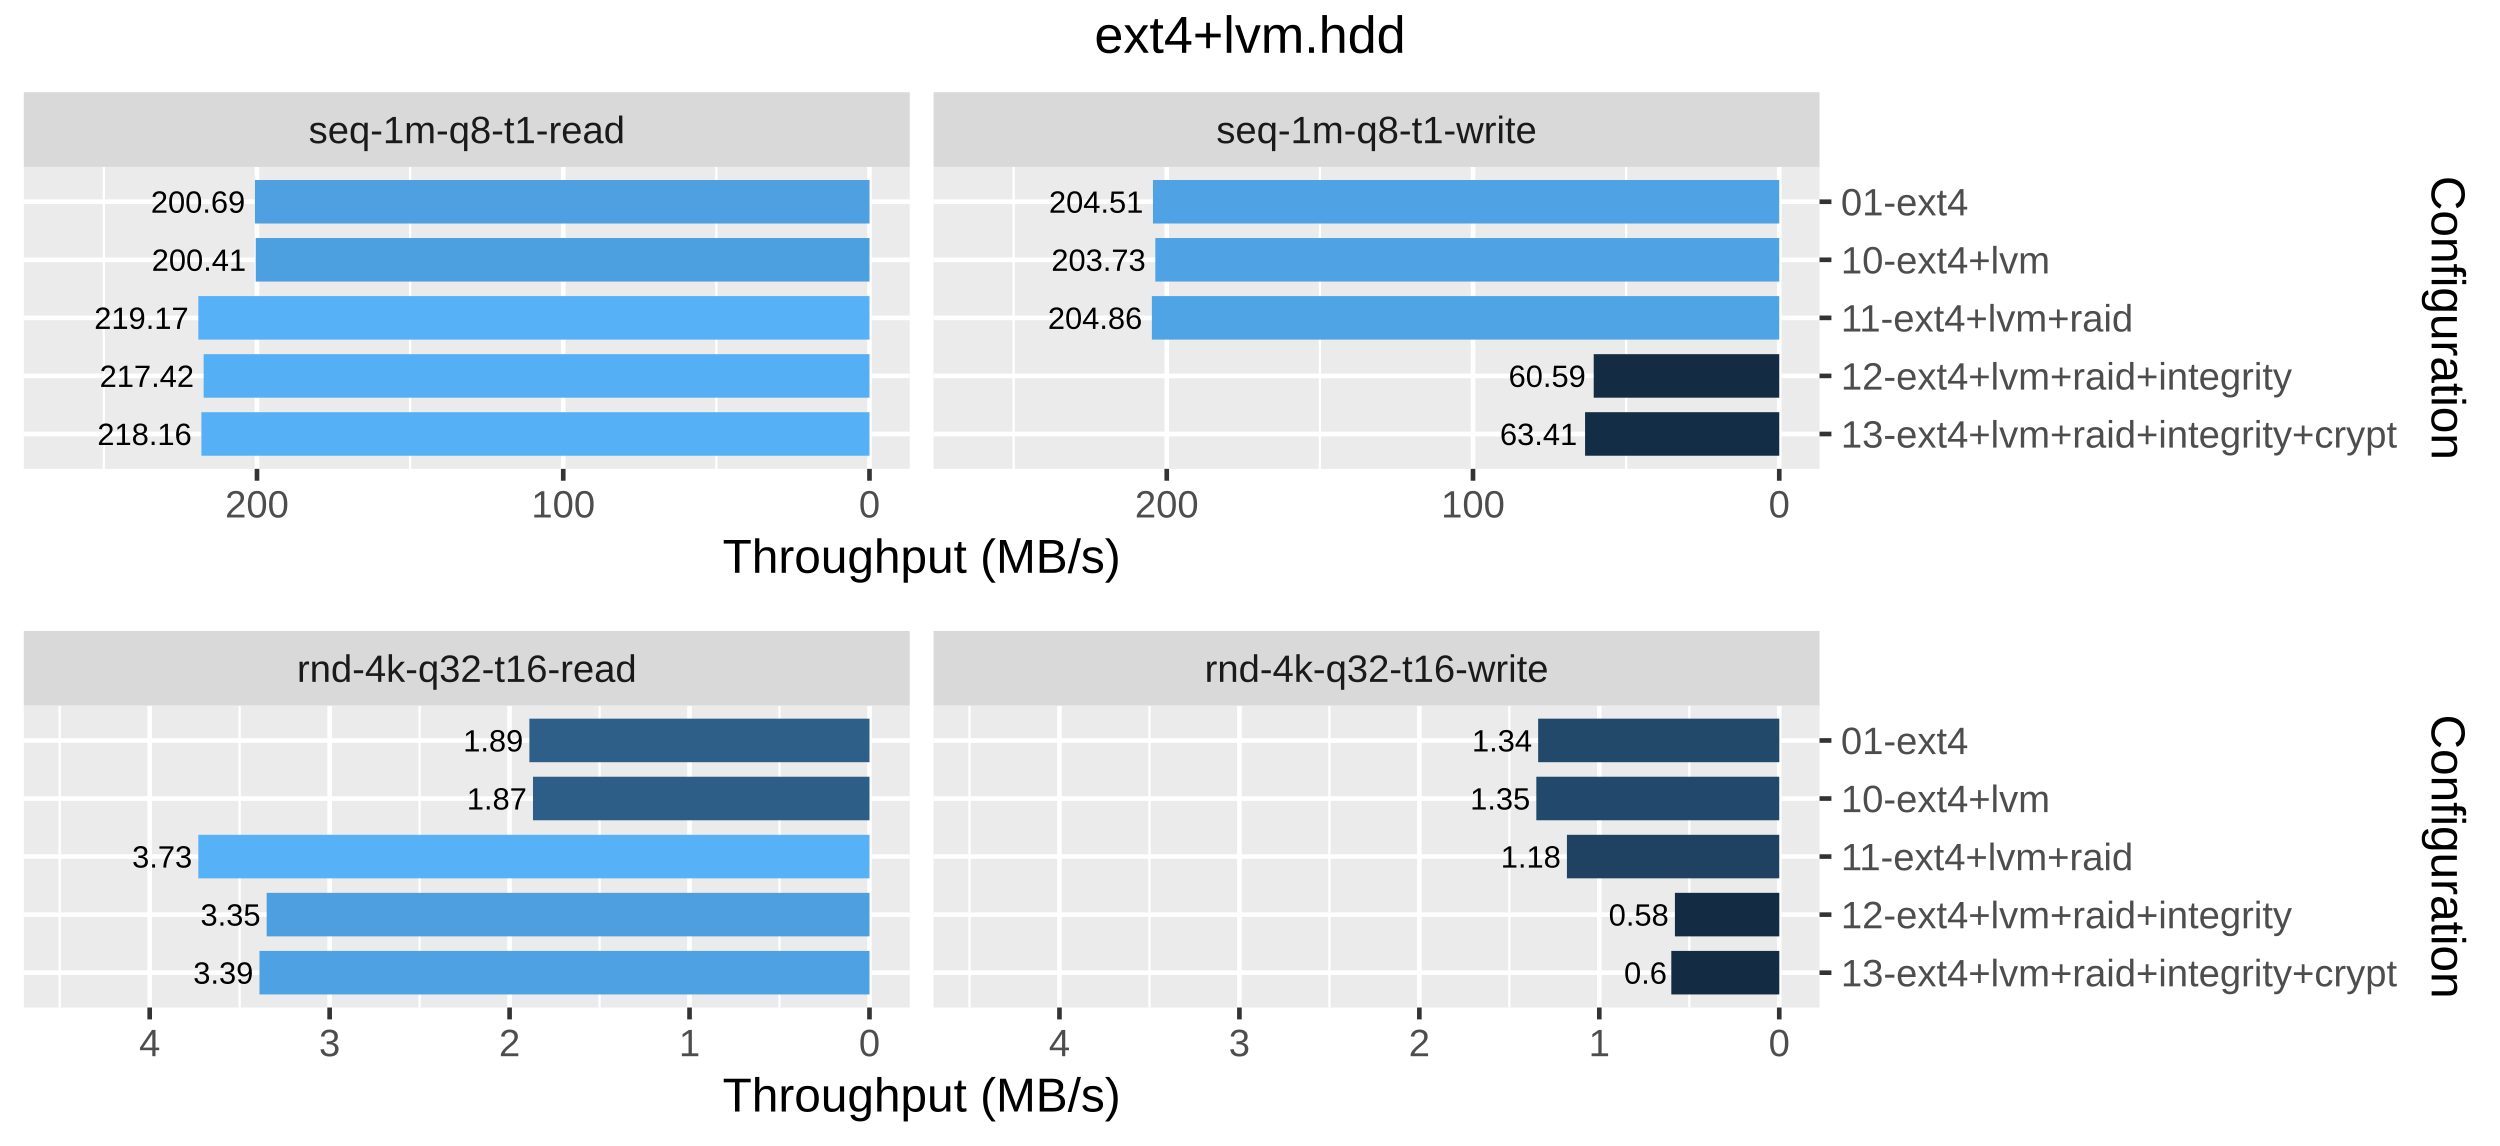
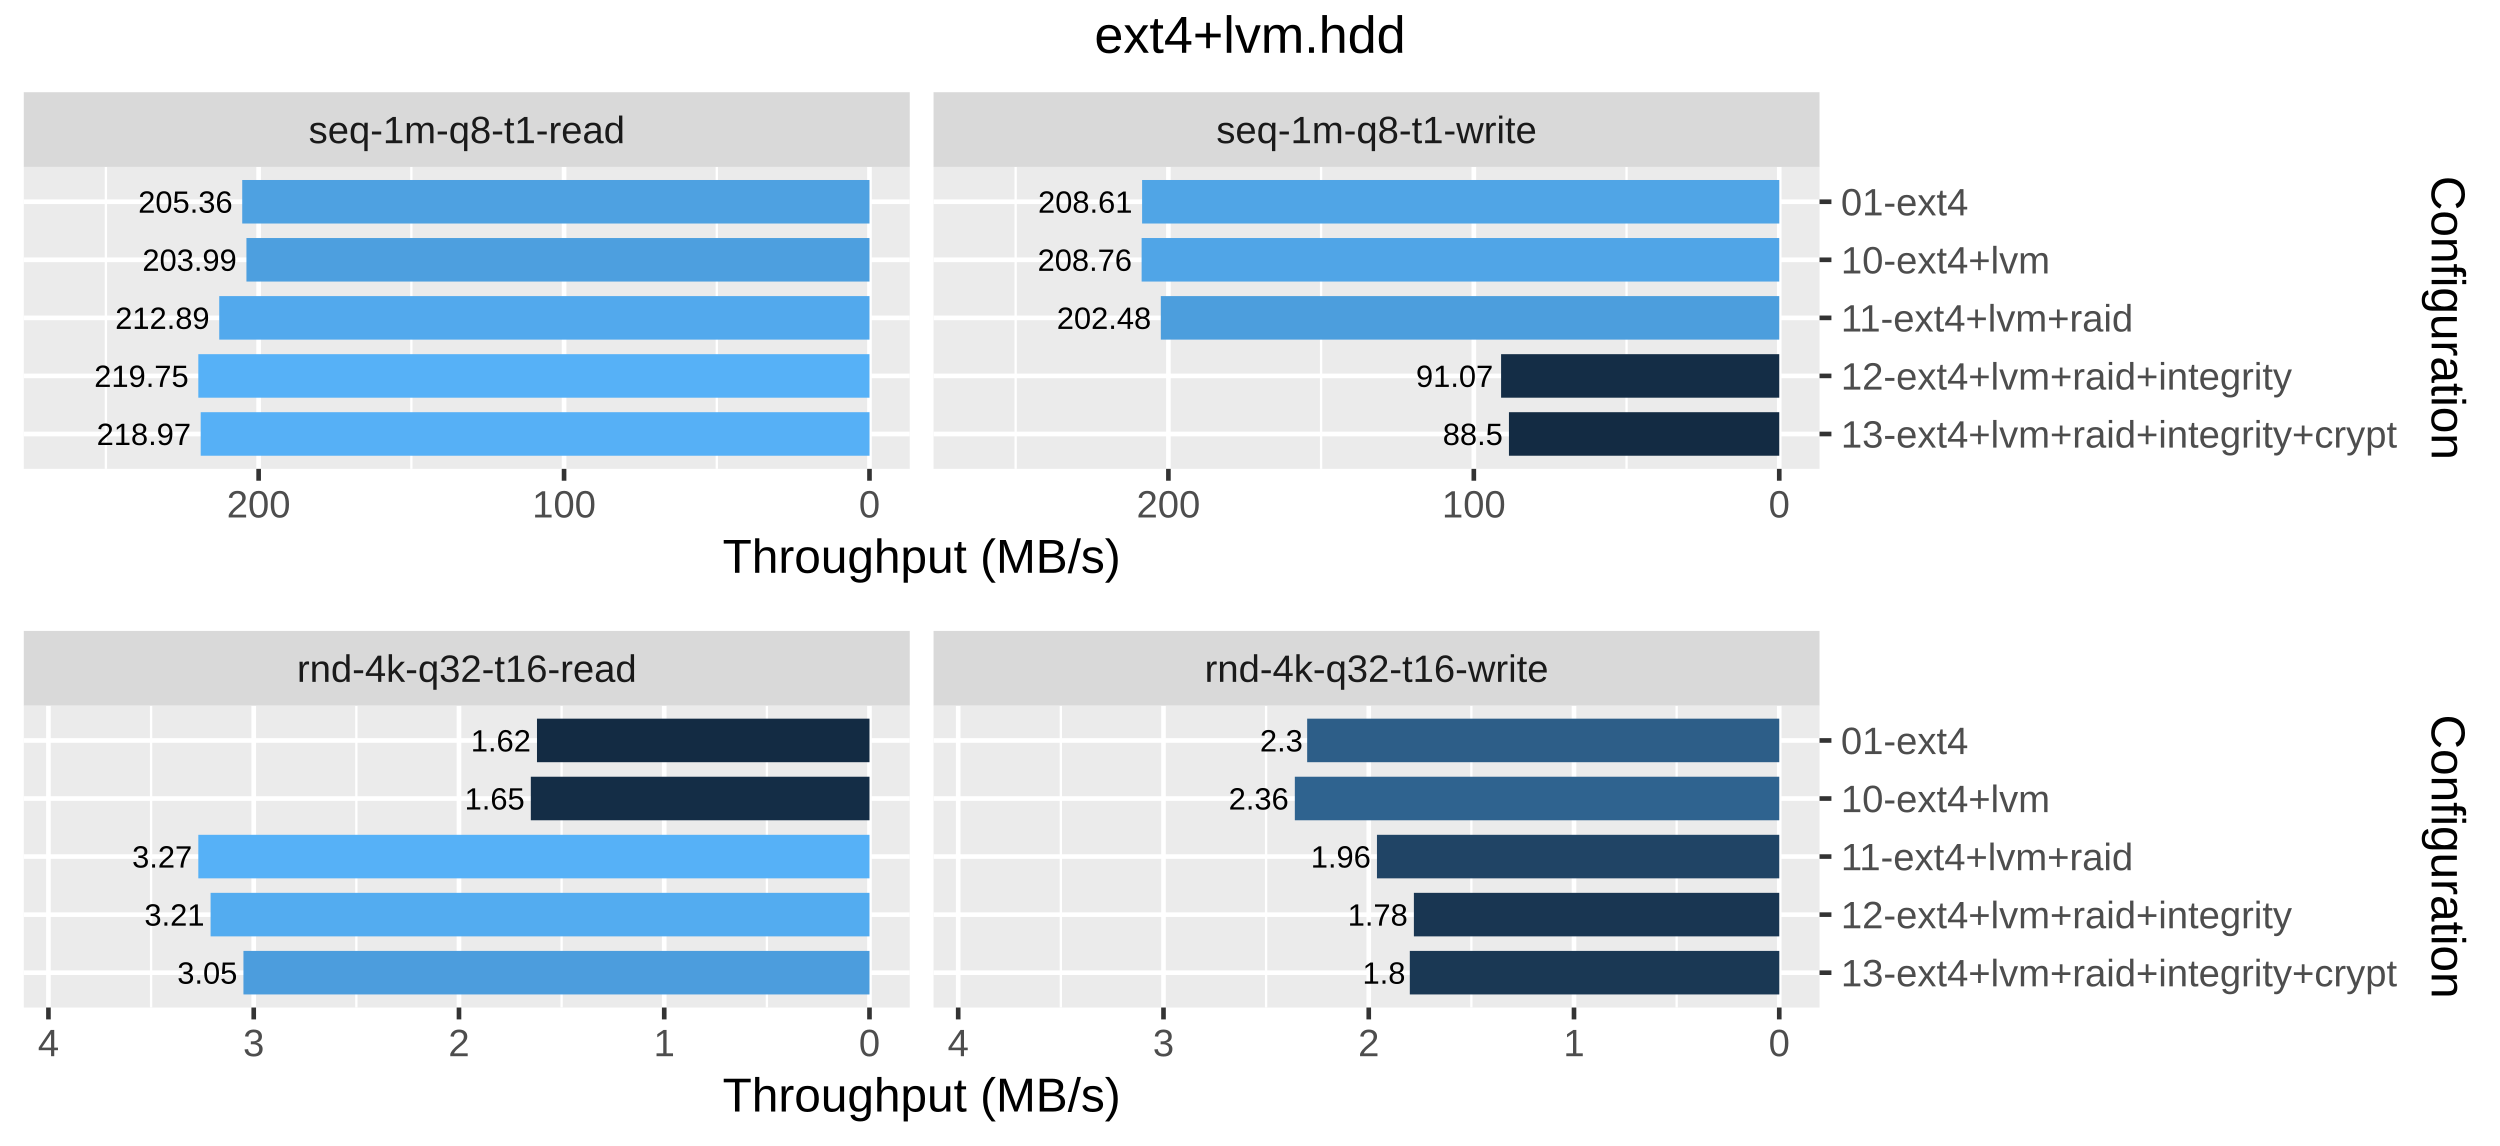
<svg xmlns="http://www.w3.org/2000/svg" class="svglite" width="576.00pt" height="264.00pt" viewBox="0 0 576.00 264.00">
  <defs>
    <style type="text/css">
    .svglite line, .svglite polyline, .svglite polygon, .svglite path, .svglite rect, .svglite circle {
      fill: none;
      stroke: #000000;
      stroke-linecap: round;
      stroke-linejoin: round;
      stroke-miterlimit: 10.00;
    }
    .svglite text {
      white-space: pre;
    }
  </style>
  </defs>
  <rect width="100%" height="100%" style="stroke: none; fill: #FFFFFF;" />
  <defs>
    <clipPath id="cpMC4wMHw1NzYuMDB8MC4wMHwyNjQuMDA=">
      <rect x="0.00" y="0.00" width="576.00" height="264.00" />
    </clipPath>
  </defs>
  <g clip-path="url(#cpMC4wMHw1NzYuMDB8MC4wMHwyNjQuMDA=)">
</g>
  <defs>
    <clipPath id="cpMC4wMHw1NzYuMDB8MTUuNzd8MTM5Ljg4">
      <rect x="0.00" y="15.77" width="576.00" height="124.12" />
    </clipPath>
  </defs>
  <g clip-path="url(#cpMC4wMHw1NzYuMDB8MTUuNzd8MTM5Ljg4)">
    <rect x="0.00" y="15.77" width="576.00" height="124.12" style="stroke-width: 1.07; stroke: #FFFFFF; fill: #FFFFFF;" />
  </g>
  <g clip-path="url(#cpMC4wMHw1NzYuMDB8MC4wMHwyNjQuMDA=)">
</g>
  <defs>
    <clipPath id="cpNS40OHwyMDkuNjF8MzguNDZ8MTA4LjAy">
      <rect x="5.48" y="38.46" width="204.13" height="69.56" />
    </clipPath>
  </defs>
  <g clip-path="url(#cpNS40OHwyMDkuNjF8MzguNDZ8MTA4LjAy)">
    <rect x="5.48" y="38.46" width="204.13" height="69.56" style="stroke-width: 1.07; stroke: none; fill: #EBEBEB;" />
-     <polyline points="165.05,108.02 165.05,38.46 " style="stroke-width: 0.53; stroke: #FFFFFF; stroke-linecap: butt;" />
-     <polyline points="94.49,108.02 94.49,38.46 " style="stroke-width: 0.53; stroke: #FFFFFF; stroke-linecap: butt;" />
-     <polyline points="23.93,108.02 23.93,38.46 " style="stroke-width: 0.53; stroke: #FFFFFF; stroke-linecap: butt;" />
+     <polyline points="165.15,108.02 165.15,38.46 " style="stroke-width: 0.53; stroke: #FFFFFF; stroke-linecap: butt;" />
+     <polyline points="94.77,108.02 94.77,38.46 " style="stroke-width: 0.53; stroke: #FFFFFF; stroke-linecap: butt;" />
+     <polyline points="24.40,108.02 24.40,38.46 " style="stroke-width: 0.53; stroke: #FFFFFF; stroke-linecap: butt;" />
    <polyline points="5.48,99.99 209.61,99.99 " style="stroke-width: 1.07; stroke: #FFFFFF; stroke-linecap: butt;" />
    <polyline points="5.48,86.61 209.61,86.61 " style="stroke-width: 1.07; stroke: #FFFFFF; stroke-linecap: butt;" />
    <polyline points="5.48,73.24 209.61,73.24 " style="stroke-width: 1.07; stroke: #FFFFFF; stroke-linecap: butt;" />
    <polyline points="5.48,59.86 209.61,59.86 " style="stroke-width: 1.07; stroke: #FFFFFF; stroke-linecap: butt;" />
    <polyline points="5.48,46.48 209.61,46.48 " style="stroke-width: 1.07; stroke: #FFFFFF; stroke-linecap: butt;" />
    <polyline points="200.33,108.02 200.33,38.46 " style="stroke-width: 1.07; stroke: #FFFFFF; stroke-linecap: butt;" />
-     <polyline points="129.77,108.02 129.77,38.46 " style="stroke-width: 1.07; stroke: #FFFFFF; stroke-linecap: butt;" />
-     <polyline points="59.21,108.02 59.21,38.46 " style="stroke-width: 1.07; stroke: #FFFFFF; stroke-linecap: butt;" />
-     <rect x="58.73" y="41.47" width="141.61" height="10.03" style="stroke-width: 1.07; stroke: none; stroke-linecap: butt; stroke-linejoin: miter; fill: #4EA0E0;" />
-     <rect x="58.92" y="54.84" width="141.41" height="10.03" style="stroke-width: 1.07; stroke: none; stroke-linecap: butt; stroke-linejoin: miter; fill: #4DA0E0;" />
-     <rect x="45.69" y="68.22" width="154.64" height="10.03" style="stroke-width: 1.07; stroke: none; stroke-linecap: butt; stroke-linejoin: miter; fill: #56B1F7;" />
-     <rect x="46.92" y="81.60" width="153.41" height="10.03" style="stroke-width: 1.07; stroke: none; stroke-linecap: butt; stroke-linejoin: miter; fill: #55AFF5;" />
-     <rect x="46.40" y="94.97" width="153.93" height="10.03" style="stroke-width: 1.07; stroke: none; stroke-linecap: butt; stroke-linejoin: miter; fill: #56B0F6;" />
-     <text x="56.50" y="49.02" text-anchor="end" style="font-size: 7.11px; font-family: &quot;Liberation Sans&quot;;" textLength="22.25px" lengthAdjust="spacingAndGlyphs">200.69</text>
-     <text x="56.70" y="62.40" text-anchor="end" style="font-size: 7.11px; font-family: &quot;Liberation Sans&quot;;" textLength="22.25px" lengthAdjust="spacingAndGlyphs">200.41</text>
-     <text x="43.46" y="75.78" text-anchor="end" style="font-size: 7.11px; font-family: &quot;Liberation Sans&quot;;" textLength="22.25px" lengthAdjust="spacingAndGlyphs">219.17</text>
-     <text x="44.70" y="89.15" text-anchor="end" style="font-size: 7.11px; font-family: &quot;Liberation Sans&quot;;" textLength="22.25px" lengthAdjust="spacingAndGlyphs">217.42</text>
-     <text x="44.17" y="102.53" text-anchor="end" style="font-size: 7.11px; font-family: &quot;Liberation Sans&quot;;" textLength="22.25px" lengthAdjust="spacingAndGlyphs">218.16</text>
+     <polyline points="129.96,108.02 129.96,38.46 " style="stroke-width: 1.07; stroke: #FFFFFF; stroke-linecap: butt;" />
+     <polyline points="59.59,108.02 59.59,38.46 " style="stroke-width: 1.07; stroke: #FFFFFF; stroke-linecap: butt;" />
+     <rect x="55.81" y="41.47" width="144.52" height="10.03" style="stroke-width: 1.07; stroke: none; stroke-linecap: butt; stroke-linejoin: miter; fill: #4EA1E1;" />
+     <rect x="56.78" y="54.84" width="143.55" height="10.03" style="stroke-width: 1.07; stroke: none; stroke-linecap: butt; stroke-linejoin: miter; fill: #4D9FDF;" />
+     <rect x="50.51" y="68.22" width="149.82" height="10.03" style="stroke-width: 1.07; stroke: none; stroke-linecap: butt; stroke-linejoin: miter; fill: #52A9ED;" />
+     <rect x="45.69" y="81.60" width="154.64" height="10.03" style="stroke-width: 1.07; stroke: none; stroke-linecap: butt; stroke-linejoin: miter; fill: #56B1F7;" />
+     <rect x="46.24" y="94.97" width="154.10" height="10.03" style="stroke-width: 1.07; stroke: none; stroke-linecap: butt; stroke-linejoin: miter; fill: #56B0F6;" />
+     <text x="53.59" y="49.02" text-anchor="end" style="font-size: 7.11px; font-family: &quot;Liberation Sans&quot;;" textLength="22.25px" lengthAdjust="spacingAndGlyphs">205.36</text>
+     <text x="54.55" y="62.40" text-anchor="end" style="font-size: 7.11px; font-family: &quot;Liberation Sans&quot;;" textLength="22.25px" lengthAdjust="spacingAndGlyphs">203.99</text>
+     <text x="48.29" y="75.78" text-anchor="end" style="font-size: 7.11px; font-family: &quot;Liberation Sans&quot;;" textLength="22.25px" lengthAdjust="spacingAndGlyphs">212.89</text>
+     <text x="43.46" y="89.15" text-anchor="end" style="font-size: 7.11px; font-family: &quot;Liberation Sans&quot;;" textLength="22.25px" lengthAdjust="spacingAndGlyphs">219.75</text>
+     <text x="44.01" y="102.53" text-anchor="end" style="font-size: 7.11px; font-family: &quot;Liberation Sans&quot;;" textLength="22.25px" lengthAdjust="spacingAndGlyphs">218.97</text>
  </g>
  <g clip-path="url(#cpMC4wMHw1NzYuMDB8MC4wMHwyNjQuMDA=)">
</g>
  <defs>
    <clipPath id="cpMjE1LjA5fDQxOS4yMnwzOC40NnwxMDguMDI=">
      <rect x="215.09" y="38.46" width="204.13" height="69.56" />
    </clipPath>
  </defs>
  <g clip-path="url(#cpMjE1LjA5fDQxOS4yMnwzOC40NnwxMDguMDI=)">
    <rect x="215.09" y="38.46" width="204.13" height="69.56" style="stroke-width: 1.07; stroke: none; fill: #EBEBEB;" />
-     <polyline points="374.66,108.02 374.66,38.46 " style="stroke-width: 0.53; stroke: #FFFFFF; stroke-linecap: butt;" />
-     <polyline points="304.10,108.02 304.10,38.46 " style="stroke-width: 0.53; stroke: #FFFFFF; stroke-linecap: butt;" />
-     <polyline points="233.54,108.02 233.54,38.46 " style="stroke-width: 0.53; stroke: #FFFFFF; stroke-linecap: butt;" />
+     <polyline points="374.76,108.02 374.76,38.46 " style="stroke-width: 0.53; stroke: #FFFFFF; stroke-linecap: butt;" />
+     <polyline points="304.38,108.02 304.38,38.46 " style="stroke-width: 0.53; stroke: #FFFFFF; stroke-linecap: butt;" />
+     <polyline points="234.01,108.02 234.01,38.46 " style="stroke-width: 0.53; stroke: #FFFFFF; stroke-linecap: butt;" />
    <polyline points="215.09,99.99 419.22,99.99 " style="stroke-width: 1.07; stroke: #FFFFFF; stroke-linecap: butt;" />
    <polyline points="215.09,86.61 419.22,86.61 " style="stroke-width: 1.07; stroke: #FFFFFF; stroke-linecap: butt;" />
    <polyline points="215.09,73.24 419.22,73.24 " style="stroke-width: 1.07; stroke: #FFFFFF; stroke-linecap: butt;" />
    <polyline points="215.09,59.86 419.22,59.86 " style="stroke-width: 1.07; stroke: #FFFFFF; stroke-linecap: butt;" />
    <polyline points="215.09,46.48 419.22,46.48 " style="stroke-width: 1.07; stroke: #FFFFFF; stroke-linecap: butt;" />
    <polyline points="409.94,108.02 409.94,38.46 " style="stroke-width: 1.07; stroke: #FFFFFF; stroke-linecap: butt;" />
-     <polyline points="339.38,108.02 339.38,38.46 " style="stroke-width: 1.07; stroke: #FFFFFF; stroke-linecap: butt;" />
-     <polyline points="268.82,108.02 268.82,38.46 " style="stroke-width: 1.07; stroke: #FFFFFF; stroke-linecap: butt;" />
-     <rect x="265.64" y="41.47" width="144.30" height="10.03" style="stroke-width: 1.07; stroke: none; stroke-linecap: butt; stroke-linejoin: miter; fill: #4FA3E5;" />
-     <rect x="266.19" y="54.84" width="143.75" height="10.03" style="stroke-width: 1.07; stroke: none; stroke-linecap: butt; stroke-linejoin: miter; fill: #4FA3E4;" />
-     <rect x="265.39" y="68.22" width="144.55" height="10.03" style="stroke-width: 1.07; stroke: none; stroke-linecap: butt; stroke-linejoin: miter; fill: #4FA4E5;" />
-     <rect x="367.19" y="81.60" width="42.75" height="10.03" style="stroke-width: 1.07; stroke: none; stroke-linecap: butt; stroke-linejoin: miter; fill: #132B43;" />
-     <rect x="365.20" y="94.97" width="44.74" height="10.03" style="stroke-width: 1.07; stroke: none; stroke-linecap: butt; stroke-linejoin: miter; fill: #142D46;" />
-     <text x="263.42" y="49.02" text-anchor="end" style="font-size: 7.11px; font-family: &quot;Liberation Sans&quot;;" textLength="22.25px" lengthAdjust="spacingAndGlyphs">204.51</text>
-     <text x="263.97" y="62.40" text-anchor="end" style="font-size: 7.11px; font-family: &quot;Liberation Sans&quot;;" textLength="22.25px" lengthAdjust="spacingAndGlyphs">203.73</text>
-     <text x="263.17" y="75.78" text-anchor="end" style="font-size: 7.11px; font-family: &quot;Liberation Sans&quot;;" textLength="22.25px" lengthAdjust="spacingAndGlyphs">204.86</text>
-     <text x="365.37" y="89.15" text-anchor="end" style="font-size: 7.11px; font-family: &quot;Liberation Sans&quot;;" textLength="18.18px" lengthAdjust="spacingAndGlyphs">60.59</text>
-     <text x="363.38" y="102.53" text-anchor="end" style="font-size: 7.11px; font-family: &quot;Liberation Sans&quot;;" textLength="18.18px" lengthAdjust="spacingAndGlyphs">63.41</text>
+     <polyline points="339.57,108.02 339.57,38.46 " style="stroke-width: 1.07; stroke: #FFFFFF; stroke-linecap: butt;" />
+     <polyline points="269.20,108.02 269.20,38.46 " style="stroke-width: 1.07; stroke: #FFFFFF; stroke-linecap: butt;" />
+     <rect x="263.14" y="41.47" width="146.81" height="10.03" style="stroke-width: 1.07; stroke: none; stroke-linecap: butt; stroke-linejoin: miter; fill: #50A5E6;" />
+     <rect x="263.03" y="54.84" width="146.91" height="10.03" style="stroke-width: 1.07; stroke: none; stroke-linecap: butt; stroke-linejoin: miter; fill: #50A5E7;" />
+     <rect x="267.45" y="68.22" width="142.49" height="10.03" style="stroke-width: 1.07; stroke: none; stroke-linecap: butt; stroke-linejoin: miter; fill: #4C9EDD;" />
+     <rect x="345.85" y="81.60" width="64.09" height="10.03" style="stroke-width: 1.07; stroke: none; stroke-linecap: butt; stroke-linejoin: miter; fill: #142D46;" />
+     <rect x="347.66" y="94.97" width="62.28" height="10.03" style="stroke-width: 1.07; stroke: none; stroke-linecap: butt; stroke-linejoin: miter; fill: #132B43;" />
+     <text x="260.91" y="49.02" text-anchor="end" style="font-size: 7.11px; font-family: &quot;Liberation Sans&quot;;" textLength="22.25px" lengthAdjust="spacingAndGlyphs">208.61</text>
+     <text x="260.81" y="62.40" text-anchor="end" style="font-size: 7.11px; font-family: &quot;Liberation Sans&quot;;" textLength="22.25px" lengthAdjust="spacingAndGlyphs">208.76</text>
+     <text x="265.23" y="75.78" text-anchor="end" style="font-size: 7.11px; font-family: &quot;Liberation Sans&quot;;" textLength="22.25px" lengthAdjust="spacingAndGlyphs">202.48</text>
+     <text x="344.04" y="89.15" text-anchor="end" style="font-size: 7.11px; font-family: &quot;Liberation Sans&quot;;" textLength="18.18px" lengthAdjust="spacingAndGlyphs">91.07</text>
+     <text x="346.25" y="102.53" text-anchor="end" style="font-size: 7.11px; font-family: &quot;Liberation Sans&quot;;" textLength="14.11px" lengthAdjust="spacingAndGlyphs">88.5</text>
  </g>
  <g clip-path="url(#cpMC4wMHw1NzYuMDB8MC4wMHwyNjQuMDA=)">
</g>
  <defs>
    <clipPath id="cpNS40OHwyMDkuNjF8MjEuMjV8MzguNDY=">
      <rect x="5.48" y="21.25" width="204.13" height="17.21" />
    </clipPath>
  </defs>
  <g clip-path="url(#cpNS40OHwyMDkuNjF8MjEuMjV8MzguNDY=)">
    <rect x="5.48" y="21.25" width="204.13" height="17.21" style="stroke-width: 1.07; stroke: none; fill: #D9D9D9;" />
    <text x="107.55" y="32.99" text-anchor="middle" style="font-size: 8.80px;fill: #1A1A1A; font-family: &quot;Liberation Sans&quot;;" textLength="76.74px" lengthAdjust="spacingAndGlyphs">seq-1m-q8-t1-read</text>
  </g>
  <g clip-path="url(#cpMC4wMHw1NzYuMDB8MC4wMHwyNjQuMDA=)">
</g>
  <defs>
    <clipPath id="cpMjE1LjA5fDQxOS4yMnwyMS4yNXwzOC40Ng==">
      <rect x="215.09" y="21.25" width="204.13" height="17.21" />
    </clipPath>
  </defs>
  <g clip-path="url(#cpMjE1LjA5fDQxOS4yMnwyMS4yNXwzOC40Ng==)">
    <rect x="215.09" y="21.25" width="204.13" height="17.21" style="stroke-width: 1.07; stroke: none; fill: #D9D9D9;" />
    <text x="317.16" y="32.99" text-anchor="middle" style="font-size: 8.80px;fill: #1A1A1A; font-family: &quot;Liberation Sans&quot;;" textLength="78.75px" lengthAdjust="spacingAndGlyphs">seq-1m-q8-t1-write</text>
  </g>
  <g clip-path="url(#cpMC4wMHw1NzYuMDB8MC4wMHwyNjQuMDA=)">
    <polyline points="200.33,110.76 200.33,108.02 " style="stroke-width: 1.07; stroke: #333333; stroke-linecap: butt;" />
-     <polyline points="129.77,110.76 129.77,108.02 " style="stroke-width: 1.07; stroke: #333333; stroke-linecap: butt;" />
-     <polyline points="59.21,110.76 59.21,108.02 " style="stroke-width: 1.07; stroke: #333333; stroke-linecap: butt;" />
+     <polyline points="129.96,110.76 129.96,108.02 " style="stroke-width: 1.07; stroke: #333333; stroke-linecap: butt;" />
+     <polyline points="59.59,110.76 59.59,108.02 " style="stroke-width: 1.07; stroke: #333333; stroke-linecap: butt;" />
    <text x="200.33" y="119.23" text-anchor="middle" style="font-size: 8.80px;fill: #4D4D4D; font-family: &quot;Liberation Sans&quot;;" textLength="5.03px" lengthAdjust="spacingAndGlyphs">0</text>
-     <text x="129.77" y="119.23" text-anchor="middle" style="font-size: 8.80px;fill: #4D4D4D; font-family: &quot;Liberation Sans&quot;;" textLength="15.10px" lengthAdjust="spacingAndGlyphs">100</text>
-     <text x="59.21" y="119.23" text-anchor="middle" style="font-size: 8.80px;fill: #4D4D4D; font-family: &quot;Liberation Sans&quot;;" textLength="15.10px" lengthAdjust="spacingAndGlyphs">200</text>
+     <text x="129.96" y="119.23" text-anchor="middle" style="font-size: 8.80px;fill: #4D4D4D; font-family: &quot;Liberation Sans&quot;;" textLength="15.10px" lengthAdjust="spacingAndGlyphs">100</text>
+     <text x="59.59" y="119.23" text-anchor="middle" style="font-size: 8.80px;fill: #4D4D4D; font-family: &quot;Liberation Sans&quot;;" textLength="15.10px" lengthAdjust="spacingAndGlyphs">200</text>
    <polyline points="409.94,110.76 409.94,108.02 " style="stroke-width: 1.07; stroke: #333333; stroke-linecap: butt;" />
-     <polyline points="339.38,110.76 339.38,108.02 " style="stroke-width: 1.07; stroke: #333333; stroke-linecap: butt;" />
-     <polyline points="268.82,110.76 268.82,108.02 " style="stroke-width: 1.07; stroke: #333333; stroke-linecap: butt;" />
+     <polyline points="339.57,110.76 339.57,108.02 " style="stroke-width: 1.07; stroke: #333333; stroke-linecap: butt;" />
+     <polyline points="269.20,110.76 269.20,108.02 " style="stroke-width: 1.07; stroke: #333333; stroke-linecap: butt;" />
    <text x="409.94" y="119.23" text-anchor="middle" style="font-size: 8.80px;fill: #4D4D4D; font-family: &quot;Liberation Sans&quot;;" textLength="5.03px" lengthAdjust="spacingAndGlyphs">0</text>
-     <text x="339.38" y="119.23" text-anchor="middle" style="font-size: 8.80px;fill: #4D4D4D; font-family: &quot;Liberation Sans&quot;;" textLength="15.10px" lengthAdjust="spacingAndGlyphs">100</text>
-     <text x="268.82" y="119.23" text-anchor="middle" style="font-size: 8.80px;fill: #4D4D4D; font-family: &quot;Liberation Sans&quot;;" textLength="15.10px" lengthAdjust="spacingAndGlyphs">200</text>
+     <text x="339.57" y="119.23" text-anchor="middle" style="font-size: 8.80px;fill: #4D4D4D; font-family: &quot;Liberation Sans&quot;;" textLength="15.10px" lengthAdjust="spacingAndGlyphs">100</text>
+     <text x="269.20" y="119.23" text-anchor="middle" style="font-size: 8.80px;fill: #4D4D4D; font-family: &quot;Liberation Sans&quot;;" textLength="15.10px" lengthAdjust="spacingAndGlyphs">200</text>
    <polyline points="419.22,99.99 421.96,99.99 " style="stroke-width: 1.07; stroke: #333333; stroke-linecap: butt;" />
    <polyline points="419.22,86.61 421.96,86.61 " style="stroke-width: 1.07; stroke: #333333; stroke-linecap: butt;" />
    <polyline points="419.22,73.24 421.96,73.24 " style="stroke-width: 1.07; stroke: #333333; stroke-linecap: butt;" />
    <polyline points="419.22,59.86 421.96,59.86 " style="stroke-width: 1.07; stroke: #333333; stroke-linecap: butt;" />
    <polyline points="419.22,46.48 421.96,46.48 " style="stroke-width: 1.07; stroke: #333333; stroke-linecap: butt;" />
    <text x="424.15" y="103.13" style="font-size: 8.80px;fill: #4D4D4D; font-family: &quot;Liberation Sans&quot;;" textLength="137.79px" lengthAdjust="spacingAndGlyphs">13-ext4+lvm+raid+integrity+crypt</text>
    <text x="424.15" y="89.76" style="font-size: 8.80px;fill: #4D4D4D; font-family: &quot;Liberation Sans&quot;;" textLength="111.83px" lengthAdjust="spacingAndGlyphs">12-ext4+lvm+raid+integrity</text>
    <text x="424.15" y="76.38" style="font-size: 8.80px;fill: #4D4D4D; font-family: &quot;Liberation Sans&quot;;" textLength="71.99px" lengthAdjust="spacingAndGlyphs">11-ext4+lvm+raid</text>
    <text x="424.15" y="63.00" style="font-size: 8.80px;fill: #4D4D4D; font-family: &quot;Liberation Sans&quot;;" textLength="50.71px" lengthAdjust="spacingAndGlyphs">10-ext4+lvm</text>
    <text x="424.15" y="49.63" style="font-size: 8.80px;fill: #4D4D4D; font-family: &quot;Liberation Sans&quot;;" textLength="30.72px" lengthAdjust="spacingAndGlyphs">01-ext4</text>
    <text x="212.35" y="131.98" text-anchor="middle" style="font-size: 11.00px; font-family: &quot;Liberation Sans&quot;;" textLength="97.95px" lengthAdjust="spacingAndGlyphs">Throughput (MB/s)</text>
    <text transform="translate(560.25,73.24) rotate(90)" text-anchor="middle" style="font-size: 11.00px; font-family: &quot;Liberation Sans&quot;;" textLength="71.57px" lengthAdjust="spacingAndGlyphs">Configuration</text>
  </g>
  <defs>
    <clipPath id="cpMC4wMHw1NzYuMDB8MTM5Ljg4fDI2NC4wMA==">
      <rect x="0.00" y="139.88" width="576.00" height="124.12" />
    </clipPath>
  </defs>
  <g clip-path="url(#cpMC4wMHw1NzYuMDB8MTM5Ljg4fDI2NC4wMA==)">
    <rect x="0.00" y="139.88" width="576.00" height="124.12" style="stroke-width: 1.07; stroke: #FFFFFF; fill: #FFFFFF;" />
  </g>
  <g clip-path="url(#cpMC4wMHw1NzYuMDB8MC4wMHwyNjQuMDA=)">
</g>
  <defs>
    <clipPath id="cpNS40OHwyMDkuNjF8MTYyLjU3fDIzMi4xMw==">
      <rect x="5.48" y="162.57" width="204.13" height="69.56" />
    </clipPath>
  </defs>
  <g clip-path="url(#cpNS40OHwyMDkuNjF8MTYyLjU3fDIzMi4xMw==)">
    <rect x="5.48" y="162.57" width="204.13" height="69.56" style="stroke-width: 1.07; stroke: none; fill: #EBEBEB;" />
-     <polyline points="179.60,232.13 179.60,162.57 " style="stroke-width: 0.53; stroke: #FFFFFF; stroke-linecap: butt;" />
-     <polyline points="138.14,232.13 138.14,162.57 " style="stroke-width: 0.53; stroke: #FFFFFF; stroke-linecap: butt;" />
-     <polyline points="96.68,232.13 96.68,162.57 " style="stroke-width: 0.53; stroke: #FFFFFF; stroke-linecap: butt;" />
-     <polyline points="55.22,232.13 55.22,162.57 " style="stroke-width: 0.53; stroke: #FFFFFF; stroke-linecap: butt;" />
-     <polyline points="13.76,232.13 13.76,162.57 " style="stroke-width: 0.53; stroke: #FFFFFF; stroke-linecap: butt;" />
+     <polyline points="176.69,232.13 176.69,162.57 " style="stroke-width: 0.53; stroke: #FFFFFF; stroke-linecap: butt;" />
+     <polyline points="129.39,232.13 129.39,162.57 " style="stroke-width: 0.53; stroke: #FFFFFF; stroke-linecap: butt;" />
+     <polyline points="82.10,232.13 82.10,162.57 " style="stroke-width: 0.53; stroke: #FFFFFF; stroke-linecap: butt;" />
+     <polyline points="34.81,232.13 34.81,162.57 " style="stroke-width: 0.53; stroke: #FFFFFF; stroke-linecap: butt;" />
    <polyline points="5.48,224.11 209.61,224.11 " style="stroke-width: 1.07; stroke: #FFFFFF; stroke-linecap: butt;" />
    <polyline points="5.48,210.73 209.61,210.73 " style="stroke-width: 1.07; stroke: #FFFFFF; stroke-linecap: butt;" />
    <polyline points="5.48,197.35 209.61,197.35 " style="stroke-width: 1.07; stroke: #FFFFFF; stroke-linecap: butt;" />
    <polyline points="5.48,183.98 209.61,183.98 " style="stroke-width: 1.07; stroke: #FFFFFF; stroke-linecap: butt;" />
    <polyline points="5.48,170.60 209.61,170.60 " style="stroke-width: 1.07; stroke: #FFFFFF; stroke-linecap: butt;" />
    <polyline points="200.33,232.13 200.33,162.57 " style="stroke-width: 1.07; stroke: #FFFFFF; stroke-linecap: butt;" />
-     <polyline points="158.87,232.13 158.87,162.57 " style="stroke-width: 1.07; stroke: #FFFFFF; stroke-linecap: butt;" />
-     <polyline points="117.41,232.13 117.41,162.57 " style="stroke-width: 1.07; stroke: #FFFFFF; stroke-linecap: butt;" />
-     <polyline points="75.95,232.13 75.95,162.57 " style="stroke-width: 1.07; stroke: #FFFFFF; stroke-linecap: butt;" />
-     <polyline points="34.49,232.13 34.49,162.57 " style="stroke-width: 1.07; stroke: #FFFFFF; stroke-linecap: butt;" />
-     <rect x="121.97" y="165.58" width="78.36" height="10.03" style="stroke-width: 1.07; stroke: none; stroke-linecap: butt; stroke-linejoin: miter; fill: #2D5F89;" />
-     <rect x="122.80" y="178.96" width="77.53" height="10.03" style="stroke-width: 1.07; stroke: none; stroke-linecap: butt; stroke-linejoin: miter; fill: #2D5E88;" />
+     <polyline points="153.04,232.13 153.04,162.57 " style="stroke-width: 1.07; stroke: #FFFFFF; stroke-linecap: butt;" />
+     <polyline points="105.75,232.13 105.75,162.57 " style="stroke-width: 1.07; stroke: #FFFFFF; stroke-linecap: butt;" />
+     <polyline points="58.46,232.13 58.46,162.57 " style="stroke-width: 1.07; stroke: #FFFFFF; stroke-linecap: butt;" />
+     <polyline points="11.16,232.13 11.16,162.57 " style="stroke-width: 1.07; stroke: #FFFFFF; stroke-linecap: butt;" />
+     <rect x="123.72" y="165.58" width="76.61" height="10.03" style="stroke-width: 1.07; stroke: none; stroke-linecap: butt; stroke-linejoin: miter; fill: #132B43;" />
+     <rect x="122.30" y="178.96" width="78.03" height="10.03" style="stroke-width: 1.07; stroke: none; stroke-linecap: butt; stroke-linejoin: miter; fill: #142D46;" />
    <rect x="45.69" y="192.34" width="154.64" height="10.03" style="stroke-width: 1.07; stroke: none; stroke-linecap: butt; stroke-linejoin: miter; fill: #56B1F7;" />
-     <rect x="61.44" y="205.71" width="138.89" height="10.03" style="stroke-width: 1.07; stroke: none; stroke-linecap: butt; stroke-linejoin: miter; fill: #4D9FDF;" />
-     <rect x="59.78" y="219.09" width="140.55" height="10.03" style="stroke-width: 1.07; stroke: none; stroke-linecap: butt; stroke-linejoin: miter; fill: #4EA1E2;" />
-     <text x="120.56" y="173.14" text-anchor="end" style="font-size: 7.11px; font-family: &quot;Liberation Sans&quot;;" textLength="14.11px" lengthAdjust="spacingAndGlyphs">1.89</text>
-     <text x="121.39" y="186.52" text-anchor="end" style="font-size: 7.11px; font-family: &quot;Liberation Sans&quot;;" textLength="14.11px" lengthAdjust="spacingAndGlyphs">1.87</text>
-     <text x="44.28" y="199.89" text-anchor="end" style="font-size: 7.11px; font-family: &quot;Liberation Sans&quot;;" textLength="14.11px" lengthAdjust="spacingAndGlyphs">3.73</text>
-     <text x="60.03" y="213.27" text-anchor="end" style="font-size: 7.11px; font-family: &quot;Liberation Sans&quot;;" textLength="14.11px" lengthAdjust="spacingAndGlyphs">3.35</text>
-     <text x="58.37" y="226.65" text-anchor="end" style="font-size: 7.11px; font-family: &quot;Liberation Sans&quot;;" textLength="14.11px" lengthAdjust="spacingAndGlyphs">3.39</text>
+     <rect x="48.52" y="205.71" width="151.81" height="10.03" style="stroke-width: 1.07; stroke: none; stroke-linecap: butt; stroke-linejoin: miter; fill: #53ACF0;" />
+     <rect x="56.09" y="219.09" width="144.24" height="10.03" style="stroke-width: 1.07; stroke: none; stroke-linecap: butt; stroke-linejoin: miter; fill: #4C9DDD;" />
+     <text x="122.31" y="173.14" text-anchor="end" style="font-size: 7.11px; font-family: &quot;Liberation Sans&quot;;" textLength="14.11px" lengthAdjust="spacingAndGlyphs">1.62</text>
+     <text x="120.89" y="186.52" text-anchor="end" style="font-size: 7.11px; font-family: &quot;Liberation Sans&quot;;" textLength="14.11px" lengthAdjust="spacingAndGlyphs">1.65</text>
+     <text x="44.28" y="199.89" text-anchor="end" style="font-size: 7.11px; font-family: &quot;Liberation Sans&quot;;" textLength="14.11px" lengthAdjust="spacingAndGlyphs">3.27</text>
+     <text x="47.11" y="213.27" text-anchor="end" style="font-size: 7.11px; font-family: &quot;Liberation Sans&quot;;" textLength="14.11px" lengthAdjust="spacingAndGlyphs">3.21</text>
+     <text x="54.68" y="226.65" text-anchor="end" style="font-size: 7.11px; font-family: &quot;Liberation Sans&quot;;" textLength="14.11px" lengthAdjust="spacingAndGlyphs">3.05</text>
  </g>
  <g clip-path="url(#cpMC4wMHw1NzYuMDB8MC4wMHwyNjQuMDA=)">
</g>
  <defs>
    <clipPath id="cpMjE1LjA5fDQxOS4yMnwxNjIuNTd8MjMyLjEz">
      <rect x="215.09" y="162.57" width="204.13" height="69.56" />
    </clipPath>
  </defs>
  <g clip-path="url(#cpMjE1LjA5fDQxOS4yMnwxNjIuNTd8MjMyLjEz)">
    <rect x="215.09" y="162.57" width="204.13" height="69.56" style="stroke-width: 1.07; stroke: none; fill: #EBEBEB;" />
-     <polyline points="389.21,232.13 389.21,162.57 " style="stroke-width: 0.53; stroke: #FFFFFF; stroke-linecap: butt;" />
-     <polyline points="347.75,232.13 347.75,162.57 " style="stroke-width: 0.53; stroke: #FFFFFF; stroke-linecap: butt;" />
-     <polyline points="306.29,232.13 306.29,162.57 " style="stroke-width: 0.53; stroke: #FFFFFF; stroke-linecap: butt;" />
-     <polyline points="264.83,232.13 264.83,162.57 " style="stroke-width: 0.53; stroke: #FFFFFF; stroke-linecap: butt;" />
-     <polyline points="223.37,232.13 223.37,162.57 " style="stroke-width: 0.53; stroke: #FFFFFF; stroke-linecap: butt;" />
+     <polyline points="386.30,232.13 386.30,162.57 " style="stroke-width: 0.53; stroke: #FFFFFF; stroke-linecap: butt;" />
+     <polyline points="339.00,232.13 339.00,162.57 " style="stroke-width: 0.53; stroke: #FFFFFF; stroke-linecap: butt;" />
+     <polyline points="291.71,232.13 291.71,162.57 " style="stroke-width: 0.53; stroke: #FFFFFF; stroke-linecap: butt;" />
+     <polyline points="244.42,232.13 244.42,162.57 " style="stroke-width: 0.53; stroke: #FFFFFF; stroke-linecap: butt;" />
    <polyline points="215.09,224.11 419.22,224.11 " style="stroke-width: 1.07; stroke: #FFFFFF; stroke-linecap: butt;" />
    <polyline points="215.09,210.73 419.22,210.73 " style="stroke-width: 1.07; stroke: #FFFFFF; stroke-linecap: butt;" />
    <polyline points="215.09,197.35 419.22,197.35 " style="stroke-width: 1.07; stroke: #FFFFFF; stroke-linecap: butt;" />
    <polyline points="215.09,183.98 419.22,183.98 " style="stroke-width: 1.07; stroke: #FFFFFF; stroke-linecap: butt;" />
    <polyline points="215.09,170.60 419.22,170.60 " style="stroke-width: 1.07; stroke: #FFFFFF; stroke-linecap: butt;" />
    <polyline points="409.94,232.13 409.94,162.57 " style="stroke-width: 1.07; stroke: #FFFFFF; stroke-linecap: butt;" />
-     <polyline points="368.48,232.13 368.48,162.57 " style="stroke-width: 1.07; stroke: #FFFFFF; stroke-linecap: butt;" />
-     <polyline points="327.02,232.13 327.02,162.57 " style="stroke-width: 1.07; stroke: #FFFFFF; stroke-linecap: butt;" />
-     <polyline points="285.56,232.13 285.56,162.57 " style="stroke-width: 1.07; stroke: #FFFFFF; stroke-linecap: butt;" />
-     <polyline points="244.10,232.13 244.10,162.57 " style="stroke-width: 1.07; stroke: #FFFFFF; stroke-linecap: butt;" />
-     <rect x="354.39" y="165.58" width="55.56" height="10.03" style="stroke-width: 1.07; stroke: none; stroke-linecap: butt; stroke-linejoin: miter; fill: #22486A;" />
-     <rect x="353.97" y="178.96" width="55.97" height="10.03" style="stroke-width: 1.07; stroke: none; stroke-linecap: butt; stroke-linejoin: miter; fill: #22496B;" />
-     <rect x="361.02" y="192.34" width="48.92" height="10.03" style="stroke-width: 1.07; stroke: none; stroke-linecap: butt; stroke-linejoin: miter; fill: #1F4262;" />
-     <rect x="385.90" y="205.71" width="24.05" height="10.03" style="stroke-width: 1.07; stroke: none; stroke-linecap: butt; stroke-linejoin: miter; fill: #132B43;" />
-     <rect x="385.07" y="219.09" width="24.88" height="10.03" style="stroke-width: 1.07; stroke: none; stroke-linecap: butt; stroke-linejoin: miter; fill: #132C44;" />
-     <text x="352.98" y="173.14" text-anchor="end" style="font-size: 7.11px; font-family: &quot;Liberation Sans&quot;;" textLength="14.11px" lengthAdjust="spacingAndGlyphs">1.34</text>
-     <text x="352.56" y="186.52" text-anchor="end" style="font-size: 7.11px; font-family: &quot;Liberation Sans&quot;;" textLength="14.11px" lengthAdjust="spacingAndGlyphs">1.35</text>
-     <text x="359.61" y="199.89" text-anchor="end" style="font-size: 7.11px; font-family: &quot;Liberation Sans&quot;;" textLength="14.11px" lengthAdjust="spacingAndGlyphs">1.18</text>
-     <text x="384.48" y="213.27" text-anchor="end" style="font-size: 7.11px; font-family: &quot;Liberation Sans&quot;;" textLength="14.11px" lengthAdjust="spacingAndGlyphs">0.58</text>
-     <text x="384.06" y="226.65" text-anchor="end" style="font-size: 7.11px; font-family: &quot;Liberation Sans&quot;;" textLength="10.04px" lengthAdjust="spacingAndGlyphs">0.6</text>
+     <polyline points="362.65,232.13 362.65,162.57 " style="stroke-width: 1.07; stroke: #FFFFFF; stroke-linecap: butt;" />
+     <polyline points="315.36,232.13 315.36,162.57 " style="stroke-width: 1.07; stroke: #FFFFFF; stroke-linecap: butt;" />
+     <polyline points="268.07,232.13 268.07,162.57 " style="stroke-width: 1.07; stroke: #FFFFFF; stroke-linecap: butt;" />
+     <polyline points="220.77,232.13 220.77,162.57 " style="stroke-width: 1.07; stroke: #FFFFFF; stroke-linecap: butt;" />
+     <rect x="301.17" y="165.58" width="108.77" height="10.03" style="stroke-width: 1.07; stroke: none; stroke-linecap: butt; stroke-linejoin: miter; fill: #2D5E88;" />
+     <rect x="298.33" y="178.96" width="111.61" height="10.03" style="stroke-width: 1.07; stroke: none; stroke-linecap: butt; stroke-linejoin: miter; fill: #2F638F;" />
+     <rect x="317.25" y="192.34" width="92.69" height="10.03" style="stroke-width: 1.07; stroke: none; stroke-linecap: butt; stroke-linejoin: miter; fill: #204465;" />
+     <rect x="325.76" y="205.71" width="84.18" height="10.03" style="stroke-width: 1.07; stroke: none; stroke-linecap: butt; stroke-linejoin: miter; fill: #193652;" />
+     <rect x="324.82" y="219.09" width="85.13" height="10.03" style="stroke-width: 1.07; stroke: none; stroke-linecap: butt; stroke-linejoin: miter; fill: #1A3854;" />
+     <text x="300.17" y="173.14" text-anchor="end" style="font-size: 7.11px; font-family: &quot;Liberation Sans&quot;;" textLength="10.04px" lengthAdjust="spacingAndGlyphs">2.3</text>
+     <text x="296.92" y="186.52" text-anchor="end" style="font-size: 7.11px; font-family: &quot;Liberation Sans&quot;;" textLength="14.11px" lengthAdjust="spacingAndGlyphs">2.36</text>
+     <text x="315.84" y="199.89" text-anchor="end" style="font-size: 7.11px; font-family: &quot;Liberation Sans&quot;;" textLength="14.11px" lengthAdjust="spacingAndGlyphs">1.96</text>
+     <text x="324.35" y="213.27" text-anchor="end" style="font-size: 7.11px; font-family: &quot;Liberation Sans&quot;;" textLength="14.11px" lengthAdjust="spacingAndGlyphs">1.78</text>
+     <text x="323.81" y="226.65" text-anchor="end" style="font-size: 7.11px; font-family: &quot;Liberation Sans&quot;;" textLength="10.04px" lengthAdjust="spacingAndGlyphs">1.8</text>
  </g>
  <g clip-path="url(#cpMC4wMHw1NzYuMDB8MC4wMHwyNjQuMDA=)">
</g>
  <defs>
    <clipPath id="cpNS40OHwyMDkuNjF8MTQ1LjM2fDE2Mi41Nw==">
      <rect x="5.48" y="145.36" width="204.13" height="17.21" />
    </clipPath>
  </defs>
  <g clip-path="url(#cpNS40OHwyMDkuNjF8MTQ1LjM2fDE2Mi41Nw==)">
    <rect x="5.48" y="145.36" width="204.13" height="17.21" style="stroke-width: 1.07; stroke: none; fill: #D9D9D9;" />
    <text x="107.55" y="157.11" text-anchor="middle" style="font-size: 8.80px;fill: #1A1A1A; font-family: &quot;Liberation Sans&quot;;" textLength="83.17px" lengthAdjust="spacingAndGlyphs">rnd-4k-q32-t16-read</text>
  </g>
  <g clip-path="url(#cpMC4wMHw1NzYuMDB8MC4wMHwyNjQuMDA=)">
</g>
  <defs>
    <clipPath id="cpMjE1LjA5fDQxOS4yMnwxNDUuMzZ8MTYyLjU3">
      <rect x="215.09" y="145.36" width="204.13" height="17.21" />
    </clipPath>
  </defs>
  <g clip-path="url(#cpMjE1LjA5fDQxOS4yMnwxNDUuMzZ8MTYyLjU3)">
    <rect x="215.09" y="145.36" width="204.13" height="17.21" style="stroke-width: 1.07; stroke: none; fill: #D9D9D9;" />
    <text x="317.16" y="157.11" text-anchor="middle" style="font-size: 8.80px;fill: #1A1A1A; font-family: &quot;Liberation Sans&quot;;" textLength="85.19px" lengthAdjust="spacingAndGlyphs">rnd-4k-q32-t16-write</text>
  </g>
  <g clip-path="url(#cpMC4wMHw1NzYuMDB8MC4wMHwyNjQuMDA=)">
    <polyline points="200.33,234.87 200.33,232.13 " style="stroke-width: 1.07; stroke: #333333; stroke-linecap: butt;" />
-     <polyline points="158.87,234.87 158.87,232.13 " style="stroke-width: 1.07; stroke: #333333; stroke-linecap: butt;" />
-     <polyline points="117.41,234.87 117.41,232.13 " style="stroke-width: 1.07; stroke: #333333; stroke-linecap: butt;" />
-     <polyline points="75.95,234.87 75.95,232.13 " style="stroke-width: 1.07; stroke: #333333; stroke-linecap: butt;" />
-     <polyline points="34.49,234.87 34.49,232.13 " style="stroke-width: 1.07; stroke: #333333; stroke-linecap: butt;" />
+     <polyline points="153.04,234.87 153.04,232.13 " style="stroke-width: 1.07; stroke: #333333; stroke-linecap: butt;" />
+     <polyline points="105.75,234.87 105.75,232.13 " style="stroke-width: 1.07; stroke: #333333; stroke-linecap: butt;" />
+     <polyline points="58.46,234.87 58.46,232.13 " style="stroke-width: 1.07; stroke: #333333; stroke-linecap: butt;" />
+     <polyline points="11.16,234.87 11.16,232.13 " style="stroke-width: 1.07; stroke: #333333; stroke-linecap: butt;" />
    <text x="200.33" y="243.35" text-anchor="middle" style="font-size: 8.80px;fill: #4D4D4D; font-family: &quot;Liberation Sans&quot;;" textLength="5.03px" lengthAdjust="spacingAndGlyphs">0</text>
-     <text x="158.87" y="243.35" text-anchor="middle" style="font-size: 8.80px;fill: #4D4D4D; font-family: &quot;Liberation Sans&quot;;" textLength="5.03px" lengthAdjust="spacingAndGlyphs">1</text>
-     <text x="117.41" y="243.35" text-anchor="middle" style="font-size: 8.80px;fill: #4D4D4D; font-family: &quot;Liberation Sans&quot;;" textLength="5.03px" lengthAdjust="spacingAndGlyphs">2</text>
-     <text x="75.95" y="243.35" text-anchor="middle" style="font-size: 8.80px;fill: #4D4D4D; font-family: &quot;Liberation Sans&quot;;" textLength="5.03px" lengthAdjust="spacingAndGlyphs">3</text>
-     <text x="34.49" y="243.35" text-anchor="middle" style="font-size: 8.80px;fill: #4D4D4D; font-family: &quot;Liberation Sans&quot;;" textLength="5.03px" lengthAdjust="spacingAndGlyphs">4</text>
+     <text x="153.04" y="243.35" text-anchor="middle" style="font-size: 8.80px;fill: #4D4D4D; font-family: &quot;Liberation Sans&quot;;" textLength="5.03px" lengthAdjust="spacingAndGlyphs">1</text>
+     <text x="105.75" y="243.35" text-anchor="middle" style="font-size: 8.80px;fill: #4D4D4D; font-family: &quot;Liberation Sans&quot;;" textLength="5.03px" lengthAdjust="spacingAndGlyphs">2</text>
+     <text x="58.46" y="243.35" text-anchor="middle" style="font-size: 8.80px;fill: #4D4D4D; font-family: &quot;Liberation Sans&quot;;" textLength="5.03px" lengthAdjust="spacingAndGlyphs">3</text>
+     <text x="11.16" y="243.35" text-anchor="middle" style="font-size: 8.80px;fill: #4D4D4D; font-family: &quot;Liberation Sans&quot;;" textLength="5.03px" lengthAdjust="spacingAndGlyphs">4</text>
    <polyline points="409.94,234.87 409.94,232.13 " style="stroke-width: 1.07; stroke: #333333; stroke-linecap: butt;" />
-     <polyline points="368.48,234.87 368.48,232.13 " style="stroke-width: 1.07; stroke: #333333; stroke-linecap: butt;" />
-     <polyline points="327.02,234.87 327.02,232.13 " style="stroke-width: 1.07; stroke: #333333; stroke-linecap: butt;" />
-     <polyline points="285.56,234.87 285.56,232.13 " style="stroke-width: 1.07; stroke: #333333; stroke-linecap: butt;" />
-     <polyline points="244.10,234.87 244.10,232.13 " style="stroke-width: 1.07; stroke: #333333; stroke-linecap: butt;" />
+     <polyline points="362.65,234.87 362.65,232.13 " style="stroke-width: 1.07; stroke: #333333; stroke-linecap: butt;" />
+     <polyline points="315.36,234.87 315.36,232.13 " style="stroke-width: 1.07; stroke: #333333; stroke-linecap: butt;" />
+     <polyline points="268.07,234.87 268.07,232.13 " style="stroke-width: 1.07; stroke: #333333; stroke-linecap: butt;" />
+     <polyline points="220.77,234.87 220.77,232.13 " style="stroke-width: 1.07; stroke: #333333; stroke-linecap: butt;" />
    <text x="409.94" y="243.35" text-anchor="middle" style="font-size: 8.80px;fill: #4D4D4D; font-family: &quot;Liberation Sans&quot;;" textLength="5.03px" lengthAdjust="spacingAndGlyphs">0</text>
-     <text x="368.48" y="243.35" text-anchor="middle" style="font-size: 8.80px;fill: #4D4D4D; font-family: &quot;Liberation Sans&quot;;" textLength="5.03px" lengthAdjust="spacingAndGlyphs">1</text>
-     <text x="327.02" y="243.35" text-anchor="middle" style="font-size: 8.80px;fill: #4D4D4D; font-family: &quot;Liberation Sans&quot;;" textLength="5.03px" lengthAdjust="spacingAndGlyphs">2</text>
-     <text x="285.56" y="243.35" text-anchor="middle" style="font-size: 8.80px;fill: #4D4D4D; font-family: &quot;Liberation Sans&quot;;" textLength="5.03px" lengthAdjust="spacingAndGlyphs">3</text>
-     <text x="244.10" y="243.35" text-anchor="middle" style="font-size: 8.80px;fill: #4D4D4D; font-family: &quot;Liberation Sans&quot;;" textLength="5.03px" lengthAdjust="spacingAndGlyphs">4</text>
+     <text x="362.65" y="243.35" text-anchor="middle" style="font-size: 8.80px;fill: #4D4D4D; font-family: &quot;Liberation Sans&quot;;" textLength="5.03px" lengthAdjust="spacingAndGlyphs">1</text>
+     <text x="315.36" y="243.35" text-anchor="middle" style="font-size: 8.80px;fill: #4D4D4D; font-family: &quot;Liberation Sans&quot;;" textLength="5.03px" lengthAdjust="spacingAndGlyphs">2</text>
+     <text x="268.07" y="243.35" text-anchor="middle" style="font-size: 8.80px;fill: #4D4D4D; font-family: &quot;Liberation Sans&quot;;" textLength="5.03px" lengthAdjust="spacingAndGlyphs">3</text>
+     <text x="220.77" y="243.35" text-anchor="middle" style="font-size: 8.80px;fill: #4D4D4D; font-family: &quot;Liberation Sans&quot;;" textLength="5.03px" lengthAdjust="spacingAndGlyphs">4</text>
    <polyline points="419.22,224.11 421.96,224.11 " style="stroke-width: 1.07; stroke: #333333; stroke-linecap: butt;" />
    <polyline points="419.22,210.73 421.96,210.73 " style="stroke-width: 1.07; stroke: #333333; stroke-linecap: butt;" />
    <polyline points="419.22,197.35 421.96,197.35 " style="stroke-width: 1.07; stroke: #333333; stroke-linecap: butt;" />
    <polyline points="419.22,183.98 421.96,183.98 " style="stroke-width: 1.07; stroke: #333333; stroke-linecap: butt;" />
    <polyline points="419.22,170.60 421.96,170.60 " style="stroke-width: 1.07; stroke: #333333; stroke-linecap: butt;" />
    <text x="424.15" y="227.25" style="font-size: 8.80px;fill: #4D4D4D; font-family: &quot;Liberation Sans&quot;;" textLength="137.79px" lengthAdjust="spacingAndGlyphs">13-ext4+lvm+raid+integrity+crypt</text>
    <text x="424.15" y="213.87" style="font-size: 8.80px;fill: #4D4D4D; font-family: &quot;Liberation Sans&quot;;" textLength="111.83px" lengthAdjust="spacingAndGlyphs">12-ext4+lvm+raid+integrity</text>
    <text x="424.15" y="200.50" style="font-size: 8.80px;fill: #4D4D4D; font-family: &quot;Liberation Sans&quot;;" textLength="71.99px" lengthAdjust="spacingAndGlyphs">11-ext4+lvm+raid</text>
    <text x="424.15" y="187.12" style="font-size: 8.80px;fill: #4D4D4D; font-family: &quot;Liberation Sans&quot;;" textLength="50.71px" lengthAdjust="spacingAndGlyphs">10-ext4+lvm</text>
    <text x="424.15" y="173.74" style="font-size: 8.80px;fill: #4D4D4D; font-family: &quot;Liberation Sans&quot;;" textLength="30.72px" lengthAdjust="spacingAndGlyphs">01-ext4</text>
    <text x="212.35" y="256.10" text-anchor="middle" style="font-size: 11.00px; font-family: &quot;Liberation Sans&quot;;" textLength="97.95px" lengthAdjust="spacingAndGlyphs">Throughput (MB/s)</text>
    <text transform="translate(560.25,197.35) rotate(90)" text-anchor="middle" style="font-size: 11.00px; font-family: &quot;Liberation Sans&quot;;" textLength="71.57px" lengthAdjust="spacingAndGlyphs">Configuration</text>
    <text x="288.00" y="12.17" text-anchor="middle" style="font-size: 12.00px; font-family: &quot;Liberation Sans&quot;;" textLength="76.98px" lengthAdjust="spacingAndGlyphs">ext4+lvm.hdd</text>
  </g>
</svg>
